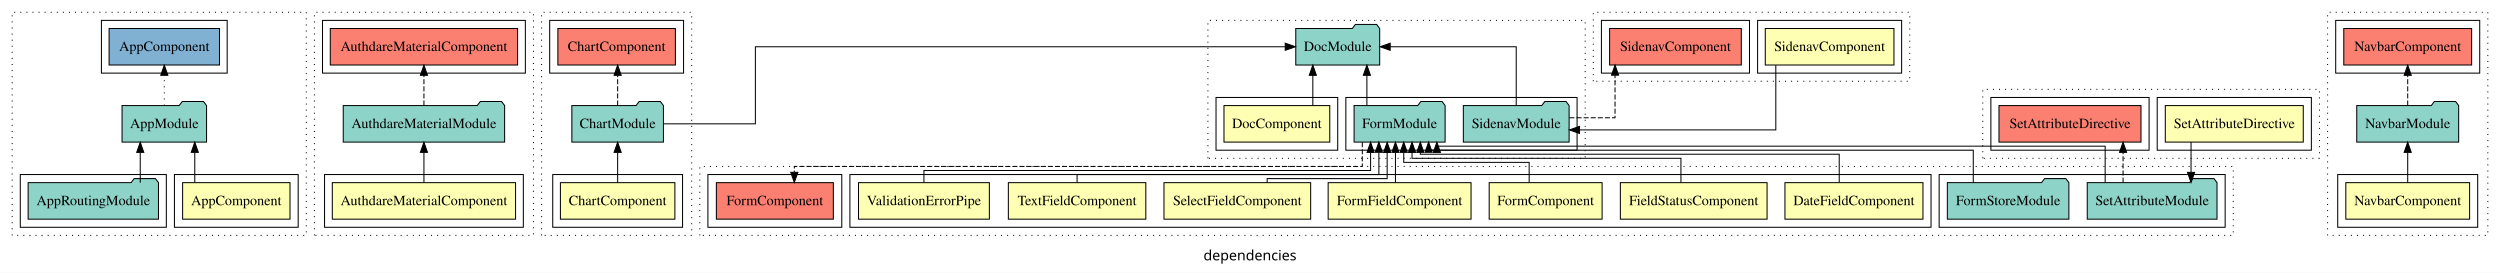
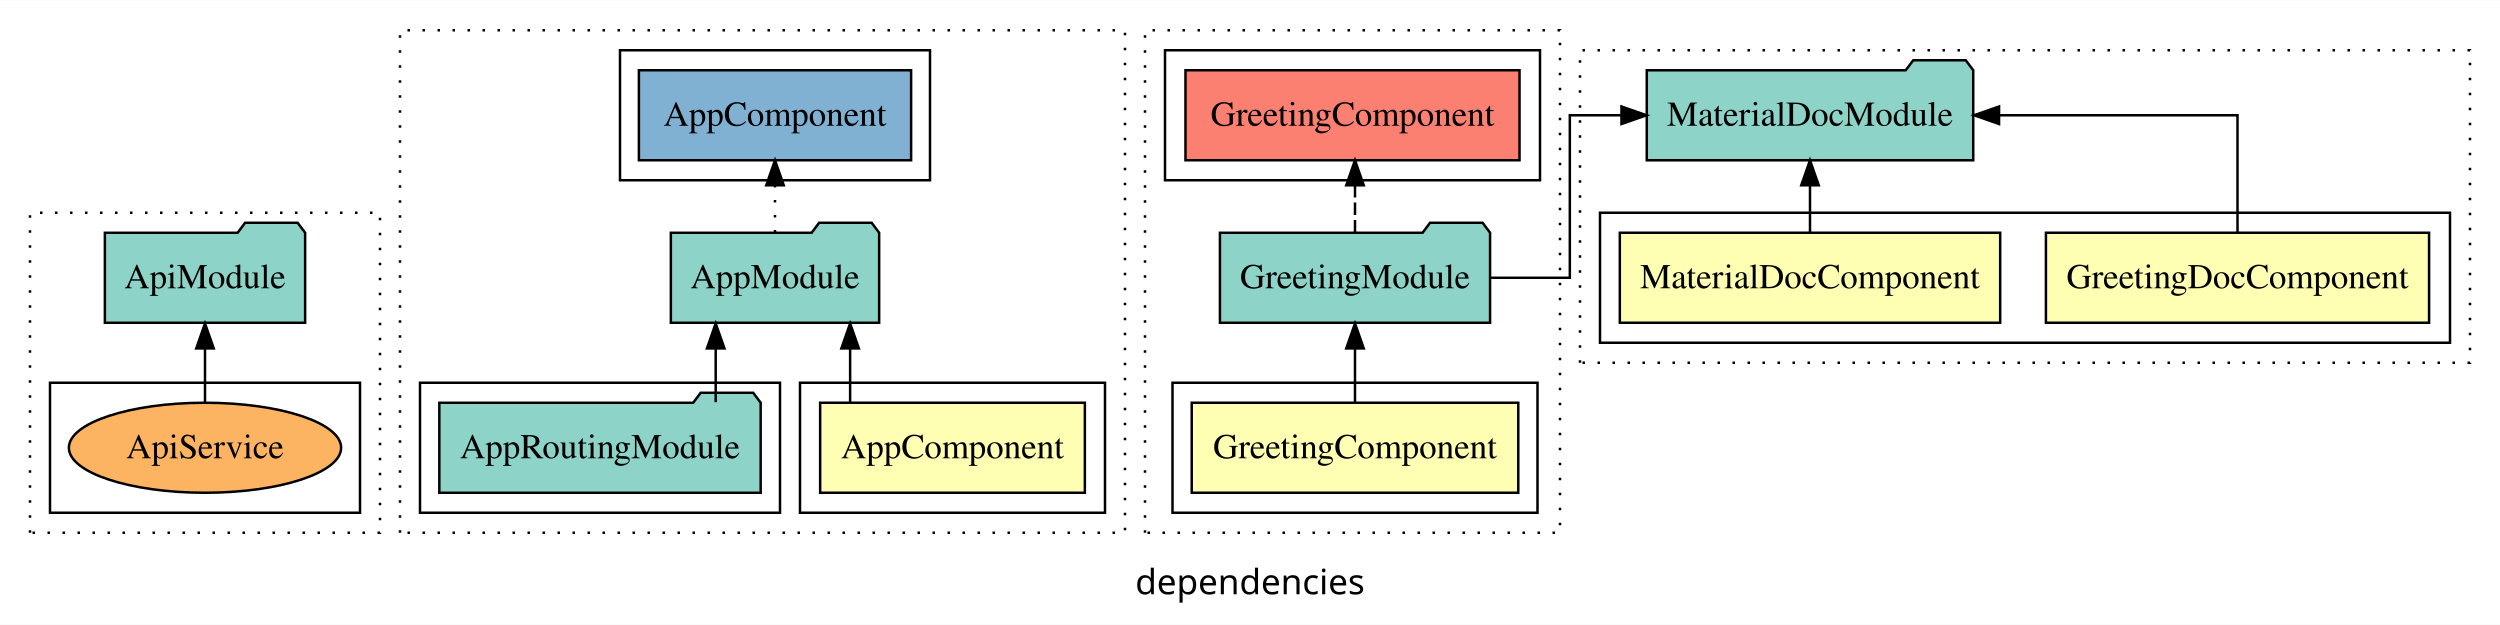
- <svg xmlns="http://www.w3.org/2000/svg" width="2465pt" height="269pt" viewBox="0.00 0.00 2465.00 268.80">
-   <g id="graph0" class="graph" transform="scale(1 1) rotate(0) translate(4 264.8)">
-     <polygon fill="white" stroke="transparent" points="-4,4 -4,-264.8 2461,-264.8 2461,4 -4,4" />
-     <text text-anchor="middle" x="1228.5" y="-8.2" font-family="sans-serif" font-size="14.00">dependencies</text>
+ <svg xmlns="http://www.w3.org/2000/svg" width="1000pt" height="250pt" viewBox="0.00 0.00 1000.00 249.80">
+   <g id="graph0" class="graph" transform="scale(1 1) rotate(0) translate(4 245.8)">
+     <polygon fill="white" stroke="transparent" points="-4,4 -4,-245.8 996,-245.8 996,4 -4,4" />
+     <text text-anchor="middle" x="496" y="-8.2" font-family="sans-serif" font-size="14.00">dependencies</text>
    <g id="clust1" class="cluster">
-       <polygon fill="none" stroke="black" stroke-dasharray="1,5" points="8,-32.8 8,-252.8 298,-252.8 298,-32.8 8,-32.8" />
-     </g>
-     <g id="clust2" class="cluster">
-       <polygon fill="none" stroke="black" points="168,-40.8 168,-92.8 290,-92.8 290,-40.8 168,-40.8" />
-     </g>
-     <g id="clust4" class="cluster">
-       <polygon fill="none" stroke="black" points="16,-40.8 16,-92.8 160,-92.8 160,-40.8 16,-40.8" />
+       <polygon fill="none" stroke="black" stroke-dasharray="1,5" points="8,-32.8 8,-160.8 148,-160.8 148,-32.8 8,-32.8" />
    </g>
    <g id="clust6" class="cluster">
-       <polygon fill="none" stroke="black" points="96,-192.8 96,-244.8 220,-244.8 220,-192.8 96,-192.8" />
+       <polygon fill="none" stroke="black" points="16,-40.8 16,-92.8 140,-92.8 140,-40.8 16,-40.8" />
    </g>
-     <g id="clust14" class="cluster">
-       <polygon fill="none" stroke="black" stroke-dasharray="1,5" points="306,-32.8 306,-252.8 522,-252.8 522,-32.8 306,-32.8" />
+     <g id="clust7" class="cluster">
+       <polygon fill="none" stroke="black" stroke-dasharray="1,5" points="156,-32.8 156,-233.8 446,-233.8 446,-32.8 156,-32.8" />
    </g>
-     <g id="clust15" class="cluster">
-       <polygon fill="none" stroke="black" points="316,-40.8 316,-92.8 512,-92.8 512,-40.8 316,-40.8" />
+     <g id="clust8" class="cluster">
+       <polygon fill="none" stroke="black" points="316,-40.8 316,-92.8 438,-92.8 438,-40.8 316,-40.8" />
    </g>
-     <g id="clust18" class="cluster">
-       <polygon fill="none" stroke="black" points="314,-192.8 314,-244.8 514,-244.8 514,-192.8 314,-192.8" />
+     <g id="clust10" class="cluster">
+       <polygon fill="none" stroke="black" points="164,-40.8 164,-92.8 308,-92.8 308,-40.8 164,-40.8" />
+     </g>
+     <g id="clust12" class="cluster">
+       <polygon fill="none" stroke="black" points="244,-173.8 244,-225.8 368,-225.8 368,-173.8 244,-173.8" />
+     </g>
+     <g id="clust20" class="cluster">
+       <polygon fill="none" stroke="black" stroke-dasharray="1,5" points="454,-32.8 454,-233.8 620,-233.8 620,-32.8 454,-32.8" />
    </g>
    <g id="clust21" class="cluster">
-       <polygon fill="none" stroke="black" stroke-dasharray="1,5" points="530,-32.8 530,-252.8 678,-252.8 678,-32.8 530,-32.8" />
+       <polygon fill="none" stroke="black" points="465,-40.8 465,-92.8 611,-92.8 611,-40.8 465,-40.8" />
    </g>
-     <g id="clust22" class="cluster">
-       <polygon fill="none" stroke="black" points="541,-40.8 541,-92.8 669,-92.8 669,-40.8 541,-40.8" />
+     <g id="clust24" class="cluster">
+       <polygon fill="none" stroke="black" points="462,-173.8 462,-225.8 612,-225.8 612,-173.8 462,-173.8" />
    </g>
-     <g id="clust25" class="cluster">
-       <polygon fill="none" stroke="black" points="538,-192.8 538,-244.8 670,-244.8 670,-192.8 538,-192.8" />
+     <g id="clust27" class="cluster">
+       <polygon fill="none" stroke="black" stroke-dasharray="1,5" points="628,-100.8 628,-225.8 984,-225.8 984,-100.8 628,-100.8" />
    </g>
    <g id="clust28" class="cluster">
-       <polygon fill="none" stroke="black" stroke-dasharray="1,5" points="1187,-108.8 1187,-244.8 1559,-244.8 1559,-108.8 1187,-108.8" />
-     </g>
-     <g id="clust29" class="cluster">
-       <polygon fill="none" stroke="black" points="1195,-116.8 1195,-168.8 1315,-168.8 1315,-116.8 1195,-116.8" />
-     </g>
-     <g id="clust31" class="cluster">
-       <polygon fill="none" stroke="black" points="1323,-116.8 1323,-168.8 1551,-168.8 1551,-116.8 1323,-116.8" />
-     </g>
-     <g id="clust35" class="cluster">
-       <polygon fill="none" stroke="black" stroke-dasharray="1,5" points="686,-32.8 686,-100.8 2198,-100.8 2198,-32.8 686,-32.8" />
-     </g>
-     <g id="clust36" class="cluster">
-       <polygon fill="none" stroke="black" points="834,-40.8 834,-92.8 1900,-92.8 1900,-40.8 834,-40.8" />
-     </g>
-     <g id="clust44" class="cluster">
-       <polygon fill="none" stroke="black" points="1908,-40.8 1908,-92.8 2190,-92.8 2190,-40.8 1908,-40.8" />
-     </g>
-     <g id="clust45" class="cluster">
-       <polygon fill="none" stroke="black" points="694,-40.8 694,-92.8 826,-92.8 826,-40.8 694,-40.8" />
-     </g>
-     <g id="clust54" class="cluster">
-       <polygon fill="none" stroke="black" stroke-dasharray="1,5" points="2291,-32.8 2291,-252.8 2449,-252.8 2449,-32.8 2291,-32.8" />
-     </g>
-     <g id="clust55" class="cluster">
-       <polygon fill="none" stroke="black" points="2301,-40.8 2301,-92.8 2439,-92.8 2439,-40.8 2301,-40.8" />
-     </g>
-     <g id="clust58" class="cluster">
-       <polygon fill="none" stroke="black" points="2299,-192.8 2299,-244.8 2441,-244.8 2441,-192.8 2299,-192.8" />
-     </g>
-     <g id="clust61" class="cluster">
-       <polygon fill="none" stroke="black" stroke-dasharray="1,5" points="1951,-108.8 1951,-176.8 2283,-176.8 2283,-108.8 1951,-108.8" />
-     </g>
-     <g id="clust62" class="cluster">
-       <polygon fill="none" stroke="black" points="2123,-116.8 2123,-168.8 2275,-168.8 2275,-116.8 2123,-116.8" />
-     </g>
-     <g id="clust65" class="cluster">
-       <polygon fill="none" stroke="black" points="1959,-116.8 1959,-168.8 2115,-168.8 2115,-116.8 1959,-116.8" />
-     </g>
-     <g id="clust68" class="cluster">
-       <polygon fill="none" stroke="black" stroke-dasharray="1,5" points="1567,-184.8 1567,-252.8 1879,-252.8 1879,-184.8 1567,-184.8" />
-     </g>
-     <g id="clust69" class="cluster">
-       <polygon fill="none" stroke="black" points="1729,-192.8 1729,-244.8 1871,-244.8 1871,-192.8 1729,-192.8" />
-     </g>
-     <g id="clust72" class="cluster">
-       <polygon fill="none" stroke="black" points="1575,-192.8 1575,-244.8 1721,-244.8 1721,-192.8 1575,-192.8" />
+       <polygon fill="none" stroke="black" points="636,-108.8 636,-160.8 976,-160.8 976,-108.8 636,-108.8" />
    </g>
    <g id="node1" class="node">
-       <polygon fill="#ffffb3" stroke="black" points="281.94,-84.8 176.06,-84.8 176.06,-48.8 281.94,-48.8 281.94,-84.8" />
-       <text text-anchor="middle" x="229" y="-62.6" font-family="Times,serif" font-size="14.00">AppComponent</text>
+       <ellipse fill="#fdb462" stroke="black" cx="78" cy="-66.8" rx="54.45" ry="18" />
+       <text text-anchor="middle" x="78" y="-62.6" font-family="Times,serif" font-size="14.00">ApiService</text>
    </g>
    <g id="node2" class="node">
-       <polygon fill="#8dd3c7" stroke="black" points="199.66,-160.8 196.66,-164.8 175.66,-164.8 172.66,-160.8 116.34,-160.8 116.34,-124.8 199.66,-124.8 199.66,-160.8" />
-       <text text-anchor="middle" x="158" y="-138.6" font-family="Times,serif" font-size="14.00">AppModule</text>
+       <polygon fill="#8dd3c7" stroke="black" points="118.05,-152.8 115.05,-156.8 94.05,-156.8 91.05,-152.8 37.95,-152.8 37.95,-116.8 118.05,-116.8 118.05,-152.8" />
+       <text text-anchor="middle" x="78" y="-130.6" font-family="Times,serif" font-size="14.00">ApiModule</text>
    </g>
    <g id="edge1" class="edge">
-       <path fill="none" stroke="black" d="M188.05,-84.81C188.05,-84.81 188.05,-114.65 188.05,-114.65" />
-       <polygon fill="black" stroke="black" points="184.55,-114.65 188.05,-124.65 191.55,-114.65 184.55,-114.65" />
+       <path fill="none" stroke="black" d="M78,-85.02C78,-85.02 78,-106.53 78,-106.53" />
+       <polygon fill="black" stroke="black" points="74.5,-106.53 78,-116.53 81.5,-106.53 74.5,-106.53" />
+     </g>
+     <g id="node3" class="node">
+       <polygon fill="#ffffb3" stroke="black" points="429.94,-84.8 324.06,-84.8 324.06,-48.8 429.94,-48.8 429.94,-84.8" />
+       <text text-anchor="middle" x="377" y="-62.6" font-family="Times,serif" font-size="14.00">AppComponent</text>
    </g>
    <g id="node4" class="node">
-       <polygon fill="#80b1d3" stroke="black" points="212.44,-236.8 103.56,-236.8 103.56,-200.8 212.44,-200.8 212.44,-236.8" />
-       <text text-anchor="middle" x="158" y="-214.6" font-family="Times,serif" font-size="14.00">AppComponent </text>
+       <polygon fill="#8dd3c7" stroke="black" points="347.66,-152.8 344.66,-156.8 323.66,-156.8 320.66,-152.8 264.34,-152.8 264.34,-116.8 347.66,-116.8 347.66,-152.8" />
+       <text text-anchor="middle" x="306" y="-130.6" font-family="Times,serif" font-size="14.00">AppModule</text>
+     </g>
+     <g id="edge2" class="edge">
+       <path fill="none" stroke="black" d="M336.05,-85.02C336.05,-85.02 336.05,-106.53 336.05,-106.53" />
+       <polygon fill="black" stroke="black" points="332.55,-106.53 336.05,-116.53 339.55,-106.53 332.55,-106.53" />
+     </g>
+     <g id="node6" class="node">
+       <polygon fill="#80b1d3" stroke="black" points="360.44,-217.8 251.56,-217.8 251.56,-181.8 360.44,-181.8 360.44,-217.8" />
+       <text text-anchor="middle" x="306" y="-195.6" font-family="Times,serif" font-size="14.00">AppComponent </text>
+     </g>
+     <g id="edge4" class="edge">
+       <path fill="none" stroke="black" stroke-dasharray="1,5" d="M306,-152.91C306,-152.91 306,-171.79 306,-171.79" />
+       <polygon fill="black" stroke="black" points="302.5,-171.79 306,-181.79 309.5,-171.79 302.5,-171.79" />
+     </g>
+     <g id="node5" class="node">
+       <polygon fill="#8dd3c7" stroke="black" points="300.27,-84.8 297.27,-88.8 276.27,-88.8 273.27,-84.8 171.73,-84.8 171.73,-48.8 300.27,-48.8 300.27,-84.8" />
+       <text text-anchor="middle" x="236" y="-62.6" font-family="Times,serif" font-size="14.00">AppRoutingModule</text>
    </g>
    <g id="edge3" class="edge">
-       <path fill="none" stroke="black" stroke-dasharray="1,5" d="M158,-160.81C158,-160.81 158,-190.65 158,-190.65" />
-       <polygon fill="black" stroke="black" points="154.5,-190.65 158,-200.65 161.5,-190.65 154.5,-190.65" />
-     </g>
-     <g id="node3" class="node">
-       <polygon fill="#8dd3c7" stroke="black" points="152.27,-84.8 149.27,-88.8 128.27,-88.8 125.27,-84.8 23.73,-84.8 23.73,-48.8 152.27,-48.8 152.27,-84.8" />
-       <text text-anchor="middle" x="88" y="-62.6" font-family="Times,serif" font-size="14.00">AppRoutingModule</text>
-     </g>
-     <g id="edge2" class="edge">
-       <path fill="none" stroke="black" d="M134.28,-84.81C134.28,-84.81 134.28,-114.65 134.28,-114.65" />
-       <polygon fill="black" stroke="black" points="130.78,-114.65 134.28,-124.65 137.78,-114.65 130.78,-114.65" />
-     </g>
-     <g id="node5" class="node">
-       <polygon fill="#ffffb3" stroke="black" points="504.34,-84.8 323.66,-84.8 323.66,-48.8 504.34,-48.8 504.34,-84.8" />
-       <text text-anchor="middle" x="414" y="-62.6" font-family="Times,serif" font-size="14.00">AuthdareMaterialComponent</text>
-     </g>
-     <g id="node6" class="node">
-       <polygon fill="#8dd3c7" stroke="black" points="493.56,-160.8 490.56,-164.8 469.56,-164.8 466.56,-160.8 334.44,-160.8 334.44,-124.8 493.56,-124.8 493.56,-160.8" />
-       <text text-anchor="middle" x="414" y="-138.6" font-family="Times,serif" font-size="14.00">AuthdareMaterialModule</text>
-     </g>
-     <g id="edge4" class="edge">
-       <path fill="none" stroke="black" d="M414,-84.81C414,-84.81 414,-114.65 414,-114.65" />
-       <polygon fill="black" stroke="black" points="410.5,-114.65 414,-124.65 417.5,-114.65 410.5,-114.65" />
+       <path fill="none" stroke="black" d="M282.28,-85.02C282.28,-85.02 282.28,-106.53 282.28,-106.53" />
+       <polygon fill="black" stroke="black" points="278.78,-106.53 282.28,-116.53 285.78,-106.53 278.78,-106.53" />
    </g>
    <g id="node7" class="node">
-       <polygon fill="#fb8072" stroke="black" points="506.34,-236.8 321.66,-236.8 321.66,-200.8 506.34,-200.8 506.34,-236.8" />
-       <text text-anchor="middle" x="414" y="-214.6" font-family="Times,serif" font-size="14.00">AuthdareMaterialComponent </text>
+       <polygon fill="#ffffb3" stroke="black" points="603.31,-84.8 472.69,-84.8 472.69,-48.8 603.31,-48.8 603.31,-84.8" />
+       <text text-anchor="middle" x="538" y="-62.6" font-family="Times,serif" font-size="14.00">GreetingComponent</text>
+     </g>
+     <g id="node8" class="node">
+       <polygon fill="#8dd3c7" stroke="black" points="592.03,-152.8 589.03,-156.8 568.03,-156.8 565.03,-152.8 483.97,-152.8 483.97,-116.8 592.03,-116.8 592.03,-152.8" />
+       <text text-anchor="middle" x="538" y="-130.6" font-family="Times,serif" font-size="14.00">GreetingModule</text>
    </g>
    <g id="edge5" class="edge">
-       <path fill="none" stroke="black" stroke-dasharray="5,2" d="M414,-160.81C414,-160.81 414,-190.65 414,-190.65" />
-       <polygon fill="black" stroke="black" points="410.5,-190.65 414,-200.65 417.5,-190.65 410.5,-190.65" />
-     </g>
-     <g id="node8" class="node">
-       <polygon fill="#ffffb3" stroke="black" points="661.44,-84.8 548.56,-84.8 548.56,-48.8 661.44,-48.8 661.44,-84.8" />
-       <text text-anchor="middle" x="605" y="-62.6" font-family="Times,serif" font-size="14.00">ChartComponent</text>
+       <path fill="none" stroke="black" d="M538,-85.02C538,-85.02 538,-106.53 538,-106.53" />
+       <polygon fill="black" stroke="black" points="534.5,-106.53 538,-116.53 541.5,-106.53 534.5,-106.53" />
    </g>
    <g id="node9" class="node">
-       <polygon fill="#8dd3c7" stroke="black" points="650.15,-160.8 647.15,-164.8 626.15,-164.8 623.15,-160.8 559.85,-160.8 559.85,-124.8 650.15,-124.8 650.15,-160.8" />
-       <text text-anchor="middle" x="605" y="-138.6" font-family="Times,serif" font-size="14.00">ChartModule</text>
+       <polygon fill="#fb8072" stroke="black" points="603.81,-217.8 470.19,-217.8 470.19,-181.8 603.81,-181.8 603.81,-217.8" />
+       <text text-anchor="middle" x="537" y="-195.6" font-family="Times,serif" font-size="14.00">GreetingComponent </text>
    </g>
    <g id="edge6" class="edge">
-       <path fill="none" stroke="black" d="M605,-84.81C605,-84.81 605,-114.65 605,-114.65" />
-       <polygon fill="black" stroke="black" points="601.5,-114.65 605,-124.65 608.5,-114.65 601.5,-114.65" />
+       <path fill="none" stroke="black" stroke-dasharray="5,2" d="M538,-152.91C538,-152.91 538,-171.79 538,-171.79" />
+       <polygon fill="black" stroke="black" points="534.5,-171.79 538,-181.79 541.5,-171.79 534.5,-171.79" />
+     </g>
+     <g id="node12" class="node">
+       <polygon fill="#8dd3c7" stroke="black" points="785.29,-217.8 782.29,-221.8 761.29,-221.8 758.29,-217.8 654.71,-217.8 654.71,-181.8 785.29,-181.8 785.29,-217.8" />
+       <text text-anchor="middle" x="720" y="-195.6" font-family="Times,serif" font-size="14.00">MaterialDocModule</text>
+     </g>
+     <g id="edge9" class="edge">
+       <path fill="none" stroke="black" d="M592.42,-134.8C609.48,-134.8 623.93,-134.8 623.93,-134.8 623.93,-134.8 623.93,-199.8 623.93,-199.8 623.93,-199.8 644.59,-199.8 644.59,-199.8" />
+       <polygon fill="black" stroke="black" points="644.59,-203.3 654.59,-199.8 644.59,-196.3 644.59,-203.3" />
    </g>
    <g id="node10" class="node">
-       <polygon fill="#fb8072" stroke="black" points="661.93,-236.8 546.07,-236.8 546.07,-200.8 661.93,-200.8 661.93,-236.8" />
-       <text text-anchor="middle" x="604" y="-214.6" font-family="Times,serif" font-size="14.00">ChartComponent </text>
+       <polygon fill="#ffffb3" stroke="black" points="967.63,-152.8 814.37,-152.8 814.37,-116.8 967.63,-116.8 967.63,-152.8" />
+       <text text-anchor="middle" x="891" y="-130.6" font-family="Times,serif" font-size="14.00">GreetingDocComponent</text>
    </g>
    <g id="edge7" class="edge">
-       <path fill="none" stroke="black" stroke-dasharray="5,2" d="M605,-160.81C605,-160.81 605,-190.65 605,-190.65" />
-       <polygon fill="black" stroke="black" points="601.5,-190.65 605,-200.65 608.5,-190.65 601.5,-190.65" />
-     </g>
-     <g id="node12" class="node">
-       <polygon fill="#8dd3c7" stroke="black" points="1356.37,-236.8 1353.37,-240.8 1332.37,-240.8 1329.37,-236.8 1273.63,-236.8 1273.63,-200.8 1356.37,-200.8 1356.37,-236.8" />
-       <text text-anchor="middle" x="1315" y="-214.6" font-family="Times,serif" font-size="14.00">DocModule</text>
-     </g>
-     <g id="edge9" class="edge">
-       <path fill="none" stroke="black" d="M650.22,-142.8C689.73,-142.8 740.81,-142.8 740.81,-142.8 740.81,-142.8 740.81,-218.8 740.81,-218.8 740.81,-218.8 1263.24,-218.8 1263.24,-218.8" />
-       <polygon fill="black" stroke="black" points="1263.24,-222.3 1273.24,-218.8 1263.24,-215.3 1263.24,-222.3" />
+       <path fill="none" stroke="black" d="M891,-152.91C891,-172.14 891,-199.8 891,-199.8 891,-199.8 795.62,-199.8 795.62,-199.8" />
+       <polygon fill="black" stroke="black" points="795.62,-196.3 785.62,-199.8 795.62,-203.3 795.62,-196.3" />
    </g>
    <g id="node11" class="node">
-       <polygon fill="#ffffb3" stroke="black" points="1307.15,-160.8 1202.85,-160.8 1202.85,-124.8 1307.15,-124.8 1307.15,-160.8" />
-       <text text-anchor="middle" x="1255" y="-138.6" font-family="Times,serif" font-size="14.00">DocComponent</text>
+       <polygon fill="#ffffb3" stroke="black" points="796.07,-152.8 643.93,-152.8 643.93,-116.8 796.07,-116.8 796.07,-152.8" />
+       <text text-anchor="middle" x="720" y="-130.6" font-family="Times,serif" font-size="14.00">MaterialDocComponent</text>
    </g>
    <g id="edge8" class="edge">
-       <path fill="none" stroke="black" d="M1290.45,-160.81C1290.45,-160.81 1290.45,-190.65 1290.45,-190.65" />
-       <polygon fill="black" stroke="black" points="1286.95,-190.65 1290.45,-200.65 1293.95,-190.65 1286.95,-190.65" />
-     </g>
-     <g id="node13" class="node">
-       <polygon fill="#8dd3c7" stroke="black" points="1420.88,-160.8 1417.88,-164.8 1396.88,-164.8 1393.88,-160.8 1331.12,-160.8 1331.12,-124.8 1420.88,-124.8 1420.88,-160.8" />
-       <text text-anchor="middle" x="1376" y="-138.6" font-family="Times,serif" font-size="14.00">FormModule</text>
-     </g>
-     <g id="edge10" class="edge">
-       <path fill="none" stroke="black" d="M1343.75,-160.81C1343.75,-160.81 1343.75,-190.65 1343.75,-190.65" />
-       <polygon fill="black" stroke="black" points="1340.25,-190.65 1343.75,-200.65 1347.25,-190.65 1340.25,-190.65" />
-     </g>
-     <g id="node24" class="node">
-       <polygon fill="#fb8072" stroke="black" points="817.67,-84.8 702.33,-84.8 702.33,-48.8 817.67,-48.8 817.67,-84.8" />
-       <text text-anchor="middle" x="760" y="-62.6" font-family="Times,serif" font-size="14.00">FormComponent </text>
-     </g>
-     <g id="edge21" class="edge">
-       <path fill="none" stroke="black" stroke-dasharray="5,2" d="M1339.23,-124.74C1339.23,-113.36 1339.23,-100.8 1339.23,-100.8 1339.23,-100.8 779.19,-100.8 779.19,-100.8 779.19,-100.8 779.19,-94.99 779.19,-94.99" />
-       <polygon fill="black" stroke="black" points="782.69,-94.99 779.19,-84.99 775.69,-94.99 782.69,-94.99" />
-     </g>
-     <g id="node14" class="node">
-       <polygon fill="#8dd3c7" stroke="black" points="1543.15,-160.8 1540.15,-164.8 1519.15,-164.8 1516.15,-160.8 1438.85,-160.8 1438.85,-124.8 1543.15,-124.8 1543.15,-160.8" />
-       <text text-anchor="middle" x="1491" y="-138.6" font-family="Times,serif" font-size="14.00">SidenavModule</text>
-     </g>
-     <g id="edge11" class="edge">
-       <path fill="none" stroke="black" d="M1491,-160.81C1491,-183.29 1491,-218.8 1491,-218.8 1491,-218.8 1366.71,-218.8 1366.71,-218.8" />
-       <polygon fill="black" stroke="black" points="1366.71,-215.3 1356.71,-218.8 1366.71,-222.3 1366.71,-215.3" />
-     </g>
-     <g id="node31" class="node">
-       <polygon fill="#fb8072" stroke="black" points="1712.93,-236.8 1583.07,-236.8 1583.07,-200.8 1712.93,-200.8 1712.93,-236.8" />
-       <text text-anchor="middle" x="1648" y="-214.6" font-family="Times,serif" font-size="14.00">SidenavComponent </text>
-     </g>
-     <g id="edge27" class="edge">
-       <path fill="none" stroke="black" stroke-dasharray="5,2" d="M1543.42,-148.8C1566.49,-148.8 1588.43,-148.8 1588.43,-148.8 1588.43,-148.8 1588.43,-190.77 1588.43,-190.77" />
-       <polygon fill="black" stroke="black" points="1584.93,-190.77 1588.43,-200.77 1591.93,-190.77 1584.93,-190.77" />
-     </g>
-     <g id="node15" class="node">
-       <polygon fill="#ffffb3" stroke="black" points="1892.04,-84.8 1755.96,-84.8 1755.96,-48.8 1892.04,-48.8 1892.04,-84.8" />
-       <text text-anchor="middle" x="1824" y="-62.6" font-family="Times,serif" font-size="14.00">DateFieldComponent</text>
-     </g>
-     <g id="edge12" class="edge">
-       <path fill="none" stroke="black" d="M1809.47,-84.98C1809.47,-97.84 1809.47,-112.8 1809.47,-112.8 1809.47,-112.8 1396.43,-112.8 1396.43,-112.8 1396.43,-112.8 1396.43,-114.66 1396.43,-114.66" />
-       <polygon fill="black" stroke="black" points="1392.93,-114.66 1396.43,-124.66 1399.93,-114.66 1392.93,-114.66" />
-     </g>
-     <g id="node16" class="node">
-       <polygon fill="#ffffb3" stroke="black" points="1738.33,-84.8 1593.67,-84.8 1593.67,-48.8 1738.33,-48.8 1738.33,-84.8" />
-       <text text-anchor="middle" x="1666" y="-62.6" font-family="Times,serif" font-size="14.00">FieldStatusComponent</text>
-     </g>
-     <g id="edge13" class="edge">
-       <path fill="none" stroke="black" d="M1653.4,-84.86C1653.4,-96.24 1653.4,-108.8 1653.4,-108.8 1653.4,-108.8 1388.26,-108.8 1388.26,-108.8 1388.26,-108.8 1388.26,-114.61 1388.26,-114.61" />
-       <polygon fill="black" stroke="black" points="1384.76,-114.61 1388.26,-124.61 1391.76,-114.61 1384.76,-114.61" />
-     </g>
-     <g id="node17" class="node">
-       <polygon fill="#ffffb3" stroke="black" points="1575.67,-84.8 1464.33,-84.8 1464.33,-48.8 1575.67,-48.8 1575.67,-84.8" />
-       <text text-anchor="middle" x="1520" y="-62.6" font-family="Times,serif" font-size="14.00">FormComponent</text>
-     </g>
-     <g id="edge14" class="edge">
-       <path fill="none" stroke="black" d="M1503.75,-84.91C1503.75,-94.7 1503.75,-104.8 1503.75,-104.8 1503.75,-104.8 1380.09,-104.8 1380.09,-104.8 1380.09,-104.8 1380.09,-114.69 1380.09,-114.69" />
-       <polygon fill="black" stroke="black" points="1376.59,-114.69 1380.09,-124.69 1383.59,-114.69 1376.59,-114.69" />
-     </g>
-     <g id="node18" class="node">
-       <polygon fill="#ffffb3" stroke="black" points="1446.45,-84.8 1305.55,-84.8 1305.55,-48.8 1446.45,-48.8 1446.45,-84.8" />
-       <text text-anchor="middle" x="1376" y="-62.6" font-family="Times,serif" font-size="14.00">FormFieldComponent</text>
-     </g>
-     <g id="edge15" class="edge">
-       <path fill="none" stroke="black" d="M1371.91,-84.81C1371.91,-84.81 1371.91,-114.65 1371.91,-114.65" />
-       <polygon fill="black" stroke="black" points="1368.41,-114.65 1371.91,-124.65 1375.41,-114.65 1368.41,-114.65" />
-     </g>
-     <g id="node19" class="node">
-       <polygon fill="#ffffb3" stroke="black" points="1288.32,-84.8 1143.68,-84.8 1143.68,-48.8 1288.32,-48.8 1288.32,-84.8" />
-       <text text-anchor="middle" x="1216" y="-62.6" font-family="Times,serif" font-size="14.00">SelectFieldComponent</text>
-     </g>
-     <g id="edge16" class="edge">
-       <path fill="none" stroke="black" d="M1245.42,-84.97C1245.42,-87.25 1245.42,-88.8 1245.42,-88.8 1245.42,-88.8 1363.74,-88.8 1363.74,-88.8 1363.74,-88.8 1363.74,-114.52 1363.74,-114.52" />
-       <polygon fill="black" stroke="black" points="1360.24,-114.52 1363.74,-124.52 1367.24,-114.52 1360.24,-114.52" />
-     </g>
-     <g id="node20" class="node">
-       <polygon fill="#ffffb3" stroke="black" points="1125.77,-84.8 990.23,-84.8 990.23,-48.8 1125.77,-48.8 1125.77,-84.8" />
-       <text text-anchor="middle" x="1058" y="-62.6" font-family="Times,serif" font-size="14.00">TextFieldComponent</text>
-     </g>
-     <g id="edge17" class="edge">
-       <path fill="none" stroke="black" d="M1058,-84.86C1058,-89.29 1058,-92.8 1058,-92.8 1058,-92.8 1355.57,-92.8 1355.57,-92.8 1355.57,-92.8 1355.57,-114.75 1355.57,-114.75" />
-       <polygon fill="black" stroke="black" points="1352.07,-114.75 1355.57,-124.75 1359.07,-114.75 1352.07,-114.75" />
-     </g>
-     <g id="node21" class="node">
-       <polygon fill="#ffffb3" stroke="black" points="971.52,-84.8 842.48,-84.8 842.48,-48.8 971.52,-48.8 971.52,-84.8" />
-       <text text-anchor="middle" x="907" y="-62.6" font-family="Times,serif" font-size="14.00">ValidationErrorPipe</text>
-     </g>
-     <g id="edge18" class="edge">
-       <path fill="none" stroke="black" d="M907,-84.94C907,-91.26 907,-96.8 907,-96.8 907,-96.8 1347.4,-96.8 1347.4,-96.8 1347.4,-96.8 1347.4,-114.62 1347.4,-114.62" />
-       <polygon fill="black" stroke="black" points="1343.9,-114.62 1347.4,-124.62 1350.9,-114.62 1343.9,-114.62" />
-     </g>
-     <g id="node22" class="node">
-       <polygon fill="#8dd3c7" stroke="black" points="2035.93,-84.8 2032.93,-88.8 2011.93,-88.8 2008.93,-84.8 1916.07,-84.8 1916.07,-48.8 2035.93,-48.8 2035.93,-84.8" />
-       <text text-anchor="middle" x="1976" y="-62.6" font-family="Times,serif" font-size="14.00">FormStoreModule</text>
-     </g>
-     <g id="edge19" class="edge">
-       <path fill="none" stroke="black" d="M1941.64,-84.85C1941.64,-99.17 1941.64,-116.8 1941.64,-116.8 1941.64,-116.8 1404.6,-116.8 1404.6,-116.8 1404.6,-116.8 1404.6,-117.59 1404.6,-117.59" />
-       <polygon fill="black" stroke="black" points="1401.1,-114.74 1404.6,-124.74 1408.1,-114.74 1401.1,-114.74" />
-     </g>
-     <g id="node23" class="node">
-       <polygon fill="#8dd3c7" stroke="black" points="2181.98,-84.8 2178.98,-88.8 2157.98,-88.8 2154.98,-84.8 2054.02,-84.8 2054.02,-48.8 2181.98,-48.8 2181.98,-84.8" />
-       <text text-anchor="middle" x="2118" y="-62.6" font-family="Times,serif" font-size="14.00">SetAttributeModule</text>
-     </g>
-     <g id="edge20" class="edge">
-       <path fill="none" stroke="black" d="M2071.68,-85.08C2071.68,-100.75 2071.68,-120.8 2071.68,-120.8 2071.68,-120.8 1412.77,-120.8 1412.77,-120.8 1412.77,-120.8 1412.77,-121.18 1412.77,-121.18" />
-       <polygon fill="black" stroke="black" points="1409.27,-114.63 1412.77,-124.63 1416.27,-114.63 1409.27,-114.63" />
-     </g>
-     <g id="node29" class="node">
-       <polygon fill="#fb8072" stroke="black" points="2107.01,-160.8 1966.99,-160.8 1966.99,-124.8 2107.01,-124.8 2107.01,-160.8" />
-       <text text-anchor="middle" x="2037" y="-138.6" font-family="Times,serif" font-size="14.00">SetAttributeDirective </text>
-     </g>
-     <g id="edge25" class="edge">
-       <path fill="none" stroke="black" stroke-dasharray="5,2" d="M2089.34,-84.81C2089.34,-84.81 2089.34,-114.65 2089.34,-114.65" />
-       <polygon fill="black" stroke="black" points="2085.84,-114.65 2089.34,-124.65 2092.84,-114.65 2085.84,-114.65" />
-     </g>
-     <g id="node25" class="node">
-       <polygon fill="#ffffb3" stroke="black" points="2431.03,-84.8 2308.97,-84.8 2308.97,-48.8 2431.03,-48.8 2431.03,-84.8" />
-       <text text-anchor="middle" x="2370" y="-62.6" font-family="Times,serif" font-size="14.00">NavbarComponent</text>
-     </g>
-     <g id="node26" class="node">
-       <polygon fill="#8dd3c7" stroke="black" points="2420.25,-160.8 2417.25,-164.8 2396.25,-164.8 2393.25,-160.8 2319.75,-160.8 2319.75,-124.8 2420.25,-124.8 2420.25,-160.8" />
-       <text text-anchor="middle" x="2370" y="-138.6" font-family="Times,serif" font-size="14.00">NavbarModule</text>
-     </g>
-     <g id="edge22" class="edge">
-       <path fill="none" stroke="black" d="M2370,-84.81C2370,-84.81 2370,-114.65 2370,-114.65" />
-       <polygon fill="black" stroke="black" points="2366.5,-114.65 2370,-124.65 2373.5,-114.65 2366.5,-114.65" />
-     </g>
-     <g id="node27" class="node">
-       <polygon fill="#fb8072" stroke="black" points="2433.03,-236.8 2306.97,-236.8 2306.97,-200.8 2433.03,-200.8 2433.03,-236.8" />
-       <text text-anchor="middle" x="2370" y="-214.6" font-family="Times,serif" font-size="14.00">NavbarComponent </text>
-     </g>
-     <g id="edge23" class="edge">
-       <path fill="none" stroke="black" stroke-dasharray="5,2" d="M2370,-160.81C2370,-160.81 2370,-190.65 2370,-190.65" />
-       <polygon fill="black" stroke="black" points="2366.5,-190.65 2370,-200.65 2373.5,-190.65 2366.5,-190.65" />
-     </g>
-     <g id="node28" class="node">
-       <polygon fill="#ffffb3" stroke="black" points="2267.02,-160.8 2130.98,-160.8 2130.98,-124.8 2267.02,-124.8 2267.02,-160.8" />
-       <text text-anchor="middle" x="2199" y="-138.6" font-family="Times,serif" font-size="14.00">SetAttributeDirective</text>
-     </g>
-     <g id="edge24" class="edge">
-       <path fill="none" stroke="black" d="M2156.37,-124.79C2156.37,-124.79 2156.37,-94.95 2156.37,-94.95" />
-       <polygon fill="black" stroke="black" points="2159.87,-94.95 2156.37,-84.95 2152.87,-94.95 2159.87,-94.95" />
-     </g>
-     <g id="node30" class="node">
-       <polygon fill="#ffffb3" stroke="black" points="1863.44,-236.8 1736.56,-236.8 1736.56,-200.8 1863.44,-200.8 1863.44,-236.8" />
-       <text text-anchor="middle" x="1800" y="-214.6" font-family="Times,serif" font-size="14.00">SidenavComponent</text>
-     </g>
-     <g id="edge26" class="edge">
-       <path fill="none" stroke="black" d="M1746.95,-200.6C1746.95,-176.44 1746.95,-136.8 1746.95,-136.8 1746.95,-136.8 1553.41,-136.8 1553.41,-136.8" />
-       <polygon fill="black" stroke="black" points="1553.41,-133.3 1543.41,-136.8 1553.41,-140.3 1553.41,-133.3" />
+       <path fill="none" stroke="black" d="M720,-152.91C720,-152.91 720,-171.79 720,-171.79" />
+       <polygon fill="black" stroke="black" points="716.5,-171.79 720,-181.79 723.5,-171.79 716.5,-171.79" />
    </g>
  </g>
</svg>
